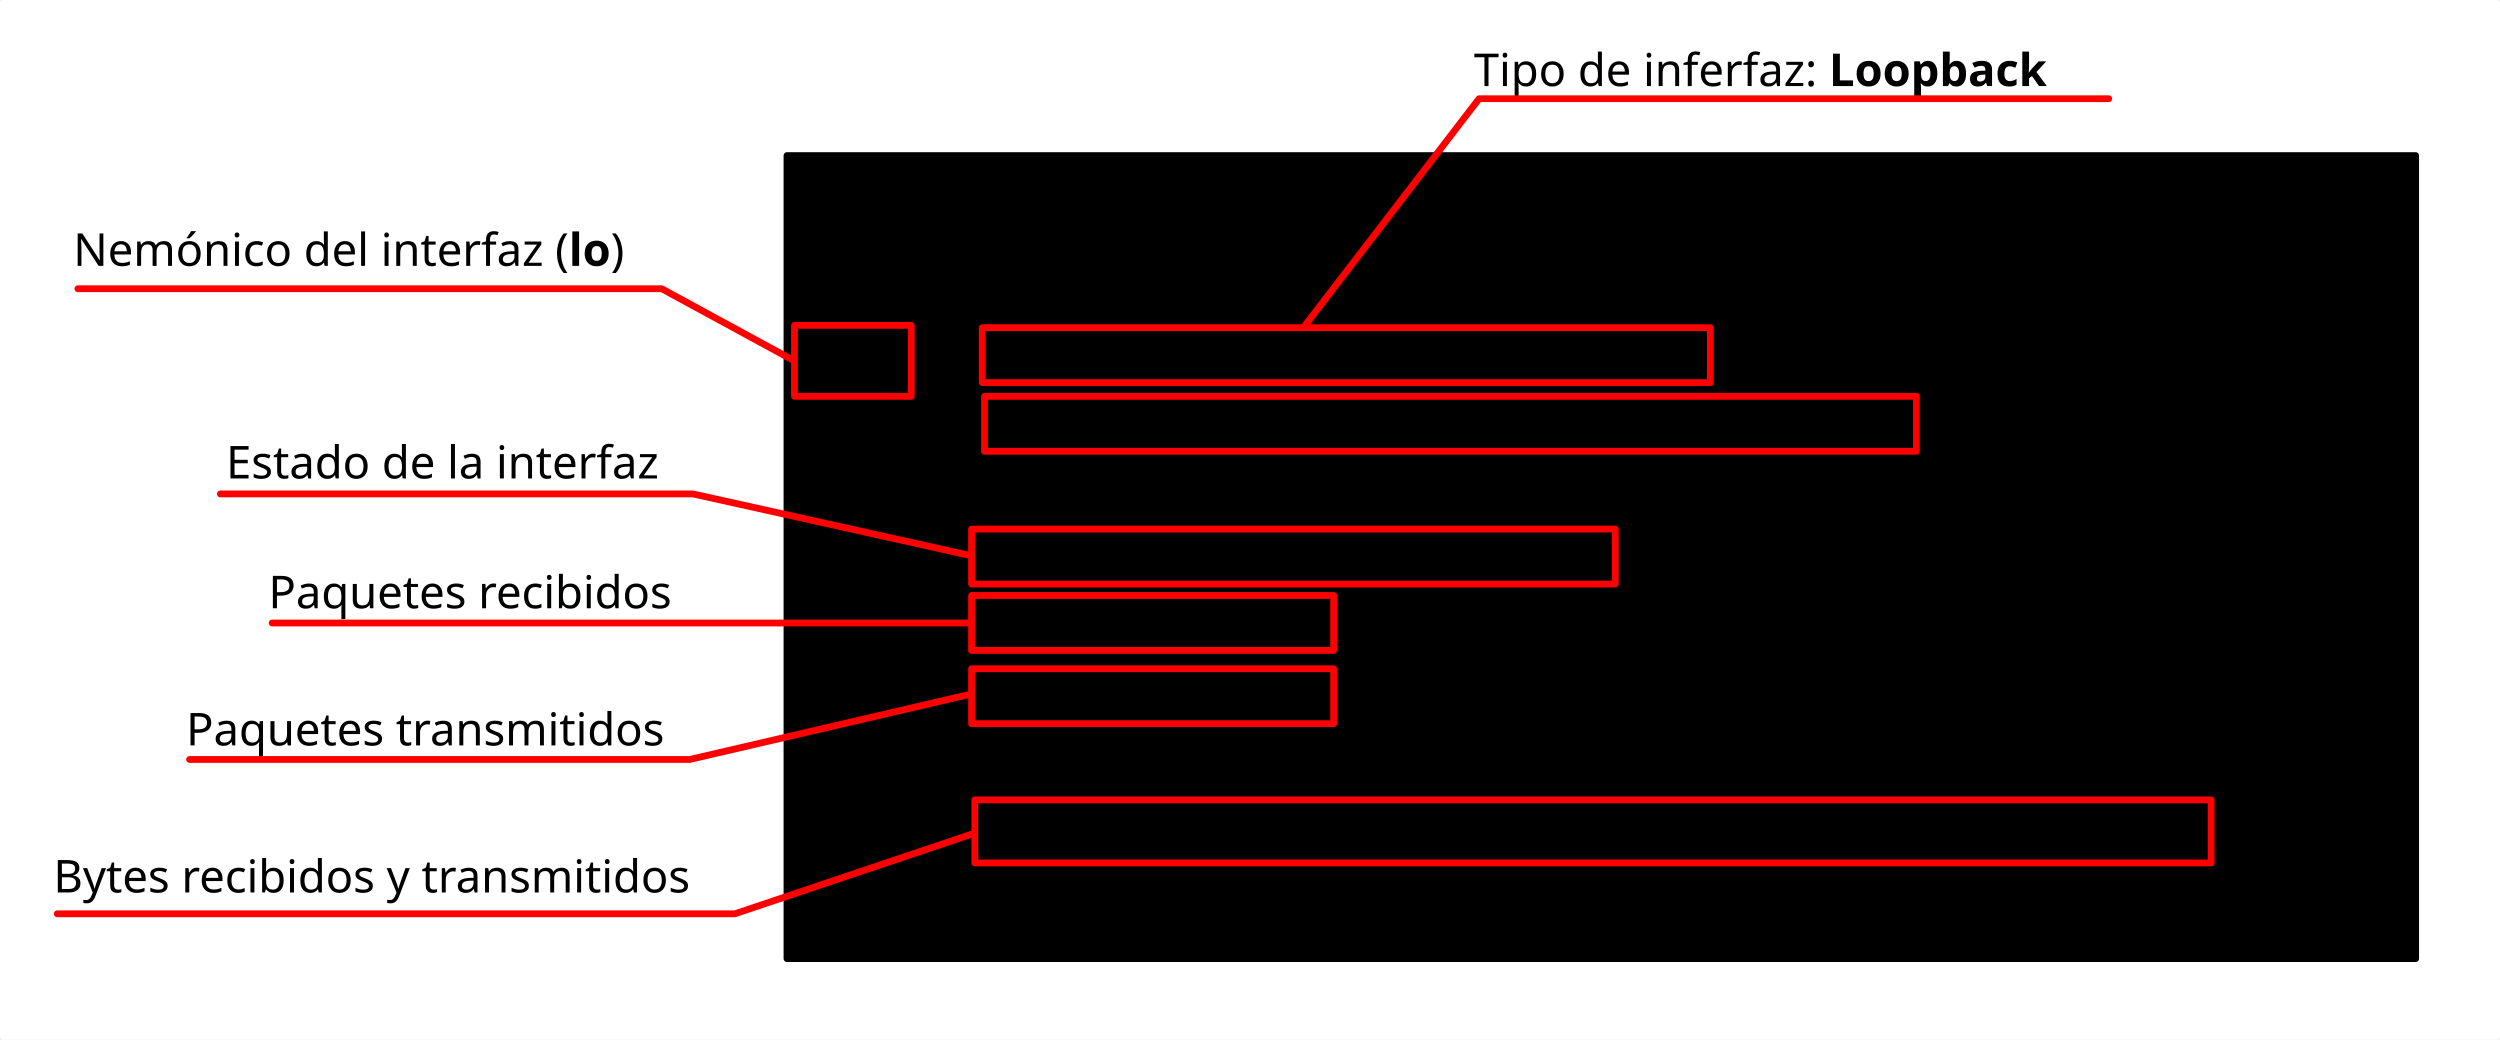
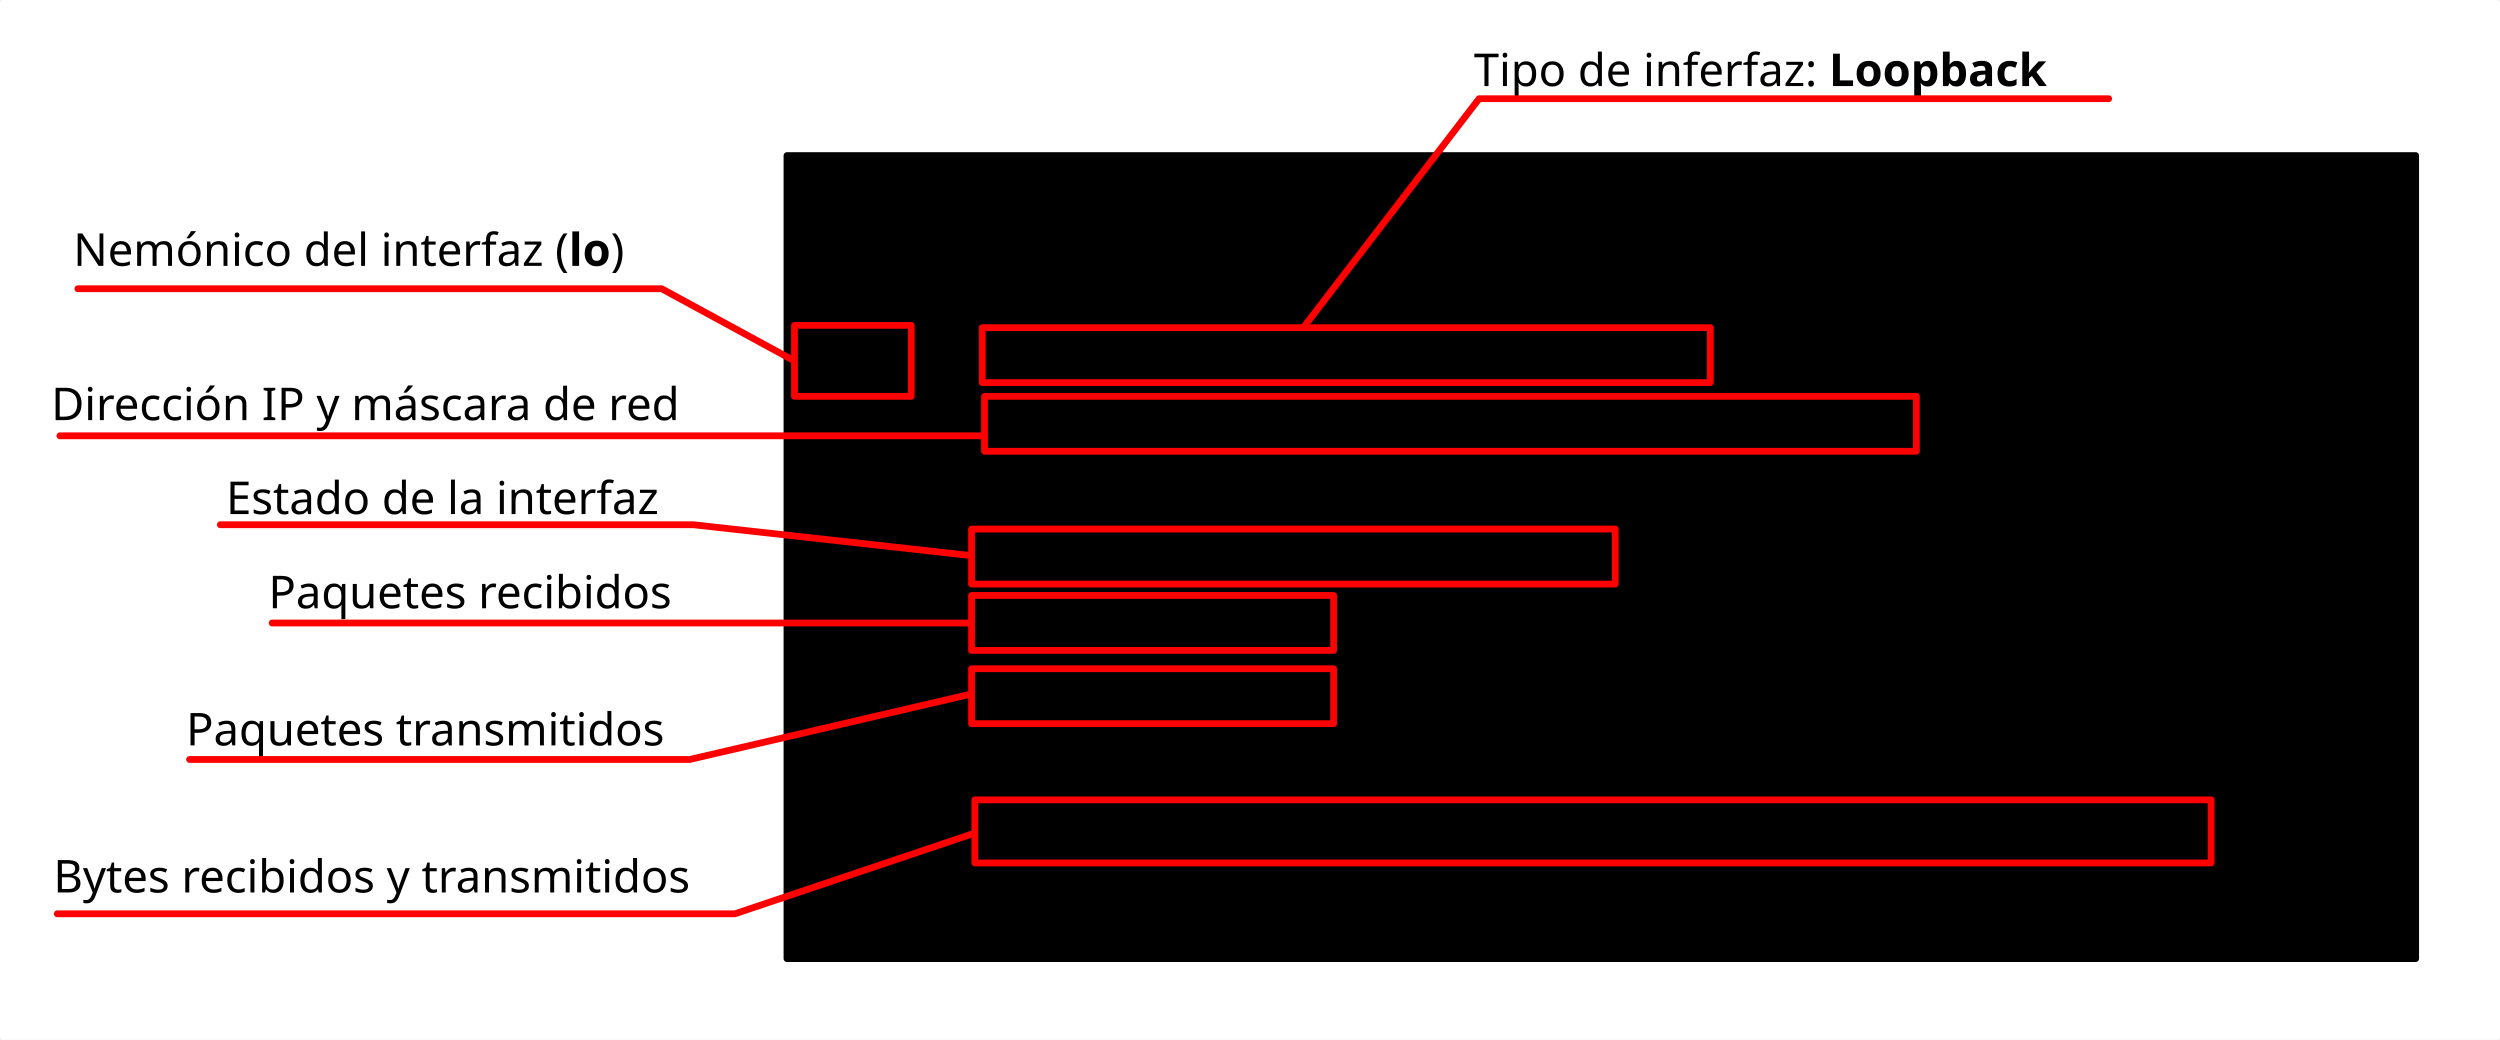
<svg xmlns="http://www.w3.org/2000/svg" width="311.291mm" height="129.459mm" viewBox="0 0 1103 458.714" id="svg2" version="1.1">
  <defs id="defs4" />
  <g id="layer4" transform="translate(375.7857,-103.7194)">
    <rect style="opacity:1;fill:#ffffff;fill-opacity:1;stroke:#ffffff;stroke-width:3;stroke-linecap:round;stroke-linejoin:round;stroke-miterlimit:4;stroke-dasharray:none;stroke-dashoffset:0;stroke-opacity:1" id="rect4415" width="1100" height="455.714" x="-374.286" y="105.219" />
  </g>
  <g id="layer2" style="display:inline" transform="translate(375.7857,-103.7194)">
    <rect style="opacity:1;fill:#000000;fill-opacity:1;stroke:#000000;stroke-width:3;stroke-linecap:round;stroke-linejoin:round;stroke-miterlimit:4;stroke-dasharray:none;stroke-dashoffset:0;stroke-opacity:1" id="rect4164" width="718.571" height="354.286" x="-28.571" y="172.362" />
  </g>
  <g id="layer1" transform="translate(375.7857,-103.7194)">
    <flowRoot xml:space="preserve" id="flowRoot4136" style="font-style:normal;font-weight:normal;font-size:20px;line-height:125%;font-family:sans-serif;letter-spacing:0px;word-spacing:0px;fill:#ffffff;fill-opacity:1;stroke:none;stroke-width:1px;stroke-linecap:butt;stroke-linejoin:miter;stroke-opacity:1" transform="translate(-71.42857,-25.71429)">
      <flowRegion id="flowRegion4138">
        <rect id="rect4140" width="714.286" height="304.286" x="61.429" y="238.076" style="fill:#ffffff" />
      </flowRegion>
      <flowPara id="flowPara4142" style="font-style:normal;font-variant:normal;font-weight:bold;font-stretch:normal;line-height:150%;font-family:sans-serif;-inkscape-font-specification:'sans-serif Bold'">pc1:~# ifconfig</flowPara>
      <flowPara id="flowPara4144" style="font-style:normal;font-variant:normal;font-weight:bold;font-stretch:normal;line-height:150%;font-family:sans-serif;-inkscape-font-specification:'sans-serif Bold'">lo        Link encap:Local Loopback  </flowPara>
      <flowPara id="flowPara4146" style="font-style:normal;font-variant:normal;font-weight:bold;font-stretch:normal;line-height:150%;font-family:sans-serif;-inkscape-font-specification:'sans-serif Bold'">          inet addr:127.0.0.1  Mask:255.0.0.0</flowPara>
      <flowPara id="flowPara4148" style="font-style:normal;font-variant:normal;font-weight:bold;font-stretch:normal;line-height:150%;font-family:sans-serif;-inkscape-font-specification:'sans-serif Bold'">          inet6 addr: ::1/128 Scope:Host</flowPara>
      <flowPara id="flowPara4150" style="font-style:normal;font-variant:normal;font-weight:bold;font-stretch:normal;line-height:150%;font-family:sans-serif;-inkscape-font-specification:'sans-serif Bold'">          UP LOOPBACK RUNNING  MTU:16436  Metric:1</flowPara>
      <flowPara id="flowPara4152" style="font-style:normal;font-variant:normal;font-weight:bold;font-stretch:normal;line-height:150%;font-family:sans-serif;-inkscape-font-specification:'sans-serif Bold'">          RX packets:2 errors:0 dropped:0 overruns:0 frame:0</flowPara>
      <flowPara id="flowPara4154" style="font-style:normal;font-variant:normal;font-weight:bold;font-stretch:normal;line-height:150%;font-family:sans-serif;-inkscape-font-specification:'sans-serif Bold'">          TX packets:2 errors:0 dropped:0 overruns:0 carrier:0</flowPara>
      <flowPara id="flowPara4156" style="font-style:normal;font-variant:normal;font-weight:bold;font-stretch:normal;line-height:150%;font-family:sans-serif;-inkscape-font-specification:'sans-serif Bold'">          collisions:0 txqueuelen:0 </flowPara>
      <flowPara id="flowPara4158" style="font-style:normal;font-variant:normal;font-weight:bold;font-stretch:normal;line-height:150%;font-family:sans-serif;-inkscape-font-specification:'sans-serif Bold'">          RX bytes:100 (100.0 B)  TX bytes:100 (100.0 B)</flowPara>
      <flowPara id="flowPara4160" style="font-style:normal;font-variant:normal;font-weight:bold;font-stretch:normal;line-height:150%;font-family:sans-serif;-inkscape-font-specification:'sans-serif Bold'" />
      <flowPara id="flowPara4162" style="font-style:normal;font-variant:normal;font-weight:bold;font-stretch:normal;line-height:150%;font-family:sans-serif;-inkscape-font-specification:'sans-serif Bold'">pc1:~#</flowPara>
    </flowRoot>
  </g>
  <g id="layer3" transform="translate(375.7857,-103.7194)">
    <rect style="opacity:1;fill:none;fill-opacity:1;stroke:#ff0000;stroke-width:3;stroke-linecap:round;stroke-linejoin:round;stroke-miterlimit:4;stroke-dasharray:none;stroke-dashoffset:0;stroke-opacity:1" id="rect4211" width="51.518" height="31.315" x="-25.254" y="247.271" />
    <text xml:space="preserve" style="font-style:normal;font-variant:normal;font-weight:normal;font-stretch:normal;font-size:20px;line-height:125%;font-family:sans-serif;-inkscape-font-specification:sans-serif;letter-spacing:0px;word-spacing:0px;fill:#000000;fill-opacity:1;stroke:none;stroke-width:1px;stroke-linecap:butt;stroke-linejoin:miter;stroke-opacity:1" x="-343.452" y="221.007" id="text4213">
      <tspan x="-343.452" y="221.007" id="tspan4217" style="font-style:normal;font-variant:normal;font-weight:normal;font-stretch:normal;font-family:sans-serif;-inkscape-font-specification:sans-serif">Nemónico del interfaz (<tspan style="font-style:normal;font-variant:normal;font-weight:bold;font-stretch:normal;font-family:sans-serif;-inkscape-font-specification:'sans-serif Bold'" id="tspan4263">lo</tspan>)</tspan>
    </text>
    <text xml:space="preserve" style="font-style:normal;font-weight:normal;font-size:20px;line-height:125%;font-family:sans-serif;letter-spacing:0px;word-spacing:0px;fill:#000000;fill-opacity:1;stroke:none;stroke-width:1px;stroke-linecap:butt;stroke-linejoin:miter;stroke-opacity:1" x="274.493" y="141.694" id="text4213-3">
      <tspan x="274.493" y="141.694" id="tspan4217-7">Tipo de inferfaz: <tspan style="font-style:normal;font-variant:normal;font-weight:bold;font-stretch:normal;font-family:sans-serif;-inkscape-font-specification:'sans-serif Bold'" id="tspan4242">Loopback</tspan>
      </tspan>
    </text>
    <rect style="opacity:1;fill:none;fill-opacity:1;stroke:#ff0000;stroke-width:3;stroke-linecap:round;stroke-linejoin:round;stroke-miterlimit:4;stroke-dasharray:none;stroke-dashoffset:0;stroke-opacity:1" id="rect4244" width="321.229" height="24.244" x="57.579" y="248.281" />
    <rect style="opacity:1;fill:none;fill-opacity:1;stroke:#ff0000;stroke-width:3;stroke-linecap:round;stroke-linejoin:round;stroke-miterlimit:4;stroke-dasharray:none;stroke-dashoffset:0;stroke-opacity:1" id="rect4244-5" width="411.132" height="24.244" x="58.589" y="278.585" />
-     <text xml:space="preserve" style="font-style:normal;font-weight:normal;font-size:20px;line-height:125%;font-family:sans-serif;letter-spacing:0px;word-spacing:0px;fill:#000000;fill-opacity:1;stroke:none;stroke-width:1px;stroke-linecap:butt;stroke-linejoin:miter;stroke-opacity:1" x="-276.04" y="314.806" id="text4213-3-3">
-       <tspan x="-276.04" y="314.806" id="tspan4217-7-5">Estado de la interfaz</tspan>
+     <text xml:space="preserve" style="font-style:normal;font-weight:normal;font-size:20px;line-height:125%;font-family:sans-serif;letter-spacing:0px;word-spacing:0px;fill:#000000;fill-opacity:1;stroke:none;stroke-width:1px;stroke-linecap:butt;stroke-linejoin:miter;stroke-opacity:1" x="-276.04" y="330.52" id="text4213-3-3">
+       <tspan x="-276.04" y="330.52" id="tspan4217-7-5">Estado de la interfaz</tspan>
    </text>
    <text xml:space="preserve" style="font-style:normal;font-weight:normal;font-size:20px;line-height:125%;font-family:sans-serif;letter-spacing:0px;word-spacing:0px;fill:#000000;fill-opacity:1;stroke:none;stroke-width:1px;stroke-linecap:butt;stroke-linejoin:miter;stroke-opacity:1" x="-257.332" y="372.078" id="text4213-3-3-2">
      <tspan x="-257.332" y="372.078" id="tspan4217-7-5-9">Paquetes recibidos</tspan>
    </text>
    <text xml:space="preserve" style="font-style:normal;font-weight:normal;font-size:20px;line-height:125%;font-family:sans-serif;letter-spacing:0px;word-spacing:0px;fill:#000000;fill-opacity:1;stroke:none;stroke-width:1px;stroke-linecap:butt;stroke-linejoin:miter;stroke-opacity:1" x="-293.668" y="432.595" id="text4213-3-3-2-1">
      <tspan x="-293.668" y="432.595" id="tspan4217-7-5-9-2">Paquetes transmitidos</tspan>
    </text>
    <text xml:space="preserve" style="font-style:normal;font-weight:normal;font-size:20px;line-height:125%;font-family:sans-serif;letter-spacing:0px;word-spacing:0px;fill:#000000;fill-opacity:1;stroke:none;stroke-width:1px;stroke-linecap:butt;stroke-linejoin:miter;stroke-opacity:1" x="-352.213" y="497.469" id="text4213-3-3-2-1-7">
      <tspan x="-352.213" y="497.469" id="tspan4217-7-5-9-2-0">Bytes recibidos y transmitidos</tspan>
    </text>
    <path style="opacity:1;fill:none;fill-opacity:1;stroke:#ff0000;stroke-width:3;stroke-linecap:round;stroke-linejoin:round;stroke-miterlimit:4;stroke-dasharray:none;stroke-dashoffset:0;stroke-opacity:1" d="m -341.432,231.108 257.589,0 57.579,31.315 0,0" id="path4340" />
    <path style="opacity:1;fill:none;fill-opacity:1;stroke:#ff0000;stroke-width:3;stroke-linecap:round;stroke-linejoin:round;stroke-miterlimit:4;stroke-dasharray:none;stroke-dashoffset:0;stroke-opacity:1" d="m 200.01,247.271 76.772,-100.005 277.792,0" id="path4342" />
    <rect style="opacity:1;fill:none;fill-opacity:1;stroke:#ff0000;stroke-width:3;stroke-linecap:round;stroke-linejoin:round;stroke-miterlimit:4;stroke-dasharray:none;stroke-dashoffset:0;stroke-opacity:1" id="rect4244-5-9" width="283.989" height="24.244" x="52.875" y="337.157" />
-     <path style="opacity:1;fill:none;fill-opacity:1;stroke:#ff0000;stroke-width:3;stroke-linecap:round;stroke-linejoin:round;stroke-miterlimit:4;stroke-dasharray:none;stroke-dashoffset:0;stroke-opacity:1" d="m -278.571,321.648 208.571,0 122.143,27.143 0,0 0,0" id="path4359" />
+     <path style="opacity:1;fill:none;fill-opacity:1;stroke:#ff0000;stroke-width:3;stroke-linecap:round;stroke-linejoin:round;stroke-miterlimit:4;stroke-dasharray:none;stroke-dashoffset:0;stroke-opacity:1" d="m -278.571,335.219 208.571,0 122.143,13.571 0,0 0,0" id="path4359" />
    <path style="opacity:1;fill:none;fill-opacity:1;stroke:#ff0000;stroke-width:3;stroke-linecap:round;stroke-linejoin:round;stroke-miterlimit:4;stroke-dasharray:none;stroke-dashoffset:0;stroke-opacity:1" d="m -255.714,378.59 308.571,0" id="path4363" />
    <rect style="opacity:1;fill:none;fill-opacity:1;stroke:#ff0000;stroke-width:3;stroke-linecap:round;stroke-linejoin:round;stroke-miterlimit:4;stroke-dasharray:none;stroke-dashoffset:0;stroke-opacity:1" id="rect4244-5-9-3" width="159.74" height="24.244" x="52.875" y="366.442" />
    <rect style="opacity:1;fill:none;fill-opacity:1;stroke:#ff0000;stroke-width:3;stroke-linecap:round;stroke-linejoin:round;stroke-miterlimit:4;stroke-dasharray:none;stroke-dashoffset:0;stroke-opacity:1" id="rect4244-5-9-3-6" width="159.74" height="24.244" x="52.875" y="398.767" />
    <path style="opacity:1;fill:none;fill-opacity:1;stroke:#ff0000;stroke-width:3;stroke-linecap:round;stroke-linejoin:round;stroke-miterlimit:4;stroke-dasharray:none;stroke-dashoffset:0;stroke-opacity:1" d="m -292.143,438.791 220.714,0 122.857,-28.571" id="path4395" />
    <rect style="opacity:1;fill:none;fill-opacity:1;stroke:#ff0000;stroke-width:3;stroke-linecap:round;stroke-linejoin:round;stroke-miterlimit:4;stroke-dasharray:none;stroke-dashoffset:0;stroke-opacity:1" id="rect4244-5-9-3-6-0" width="545.455" height="27.815" x="54.303" y="456.625" />
    <path style="opacity:1;fill:none;fill-opacity:1;stroke:#ff0000;stroke-width:3;stroke-linecap:round;stroke-linejoin:round;stroke-miterlimit:4;stroke-dasharray:none;stroke-dashoffset:0;stroke-opacity:1" d="m -350.523,506.88 299.005,0 105.056,-35.355" id="path4412" />
+     <text xml:space="preserve" style="font-style:normal;font-weight:normal;font-size:20px;line-height:125%;font-family:sans-serif;letter-spacing:0px;word-spacing:0px;fill:#000000;fill-opacity:1;stroke:none;stroke-width:1px;stroke-linecap:butt;stroke-linejoin:miter;stroke-opacity:1" x="-353.183" y="289.092" id="text4213-3-3-3">
+       <tspan x="-353.183" y="289.092" id="tspan4217-7-5-6">Dirección IP y máscara de red</tspan>
+     </text>
+     <path style="opacity:1;fill:#ff0000;fill-opacity:1;stroke:#ff0000;stroke-width:3;stroke-linecap:round;stroke-linejoin:round;stroke-miterlimit:4;stroke-dasharray:none;stroke-dashoffset:0;stroke-opacity:1" d="m -349.357,296.005 407.857,0" id="path4197" />
  </g>
</svg>
